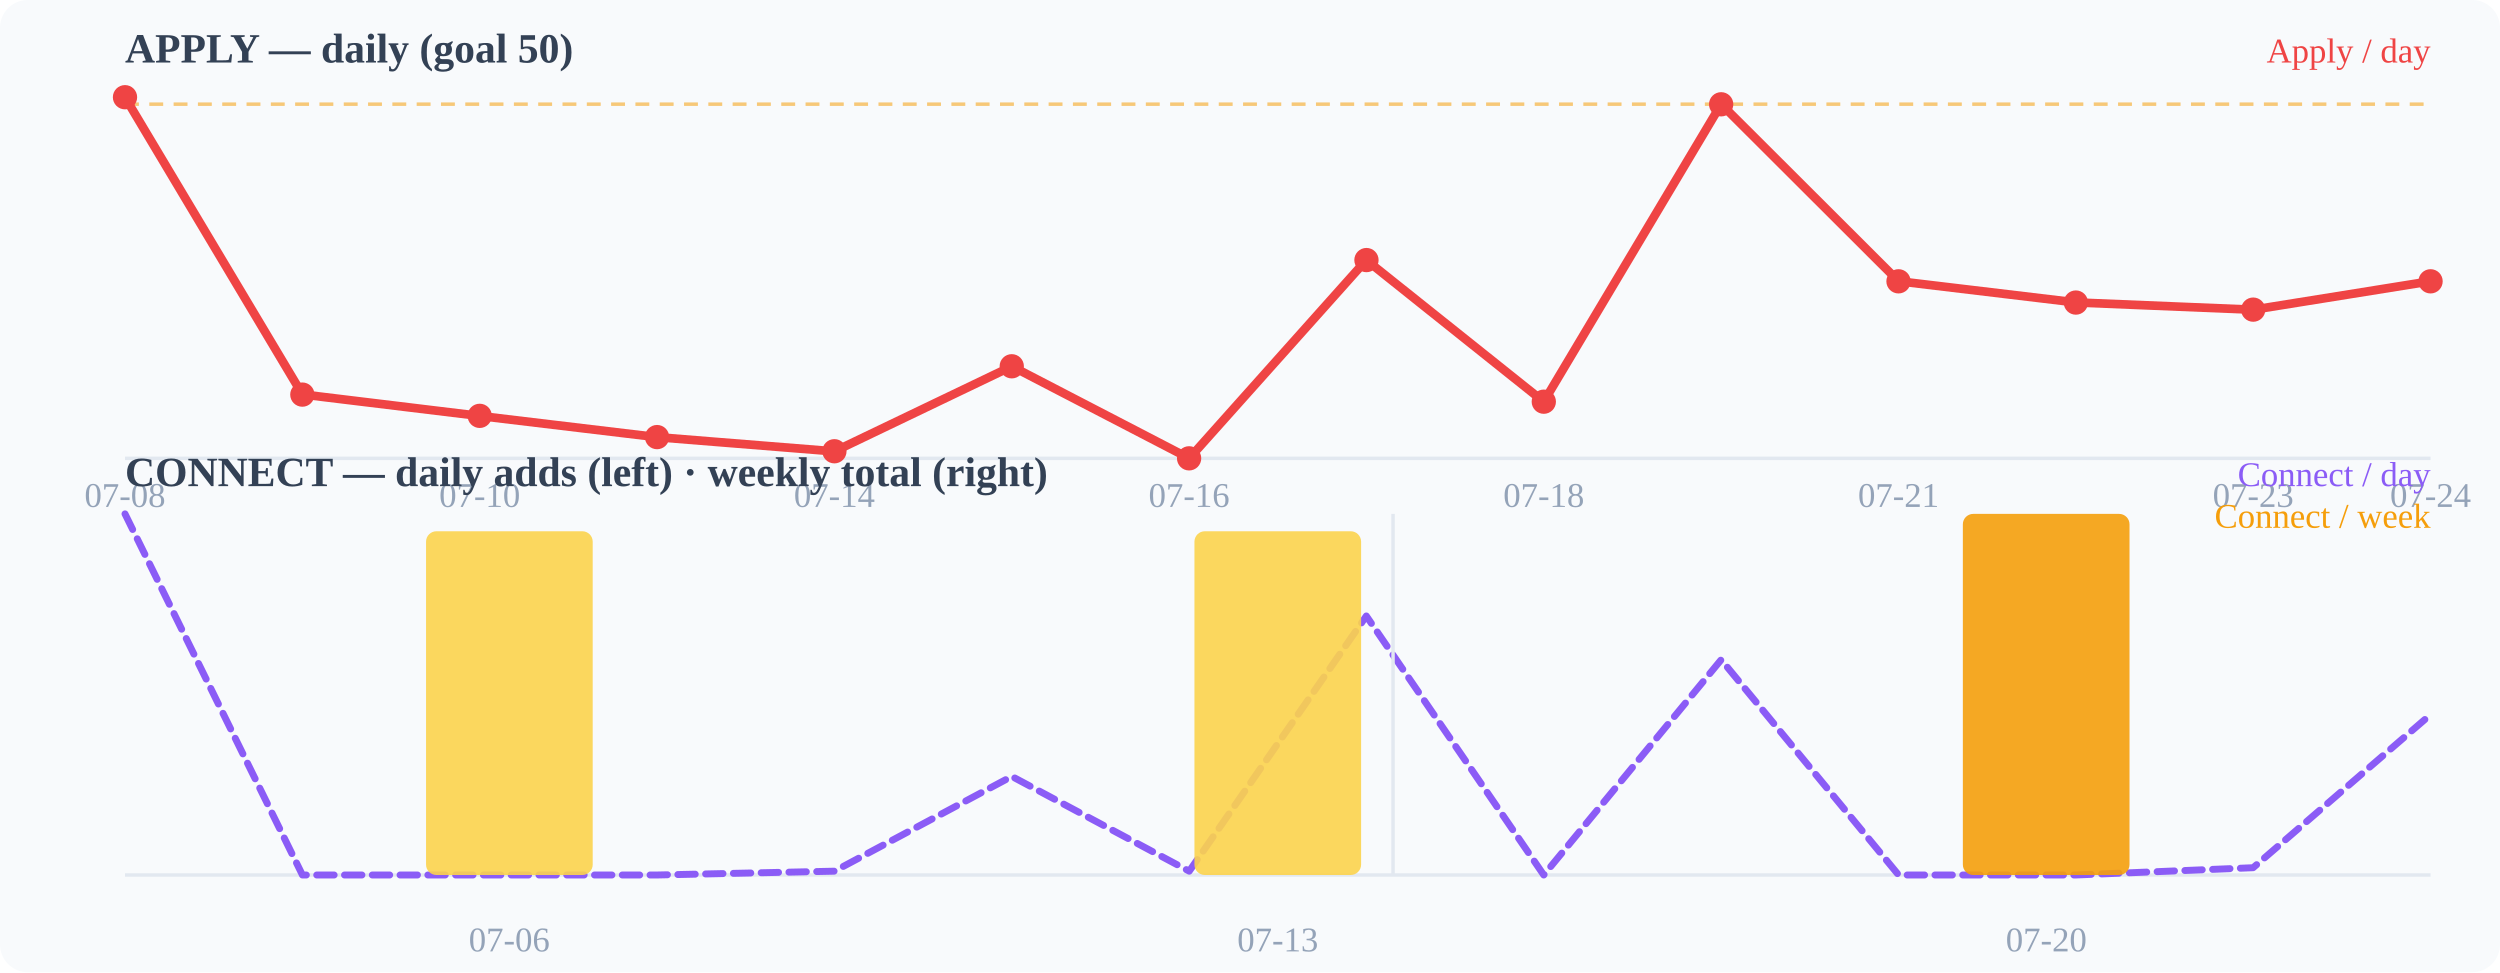
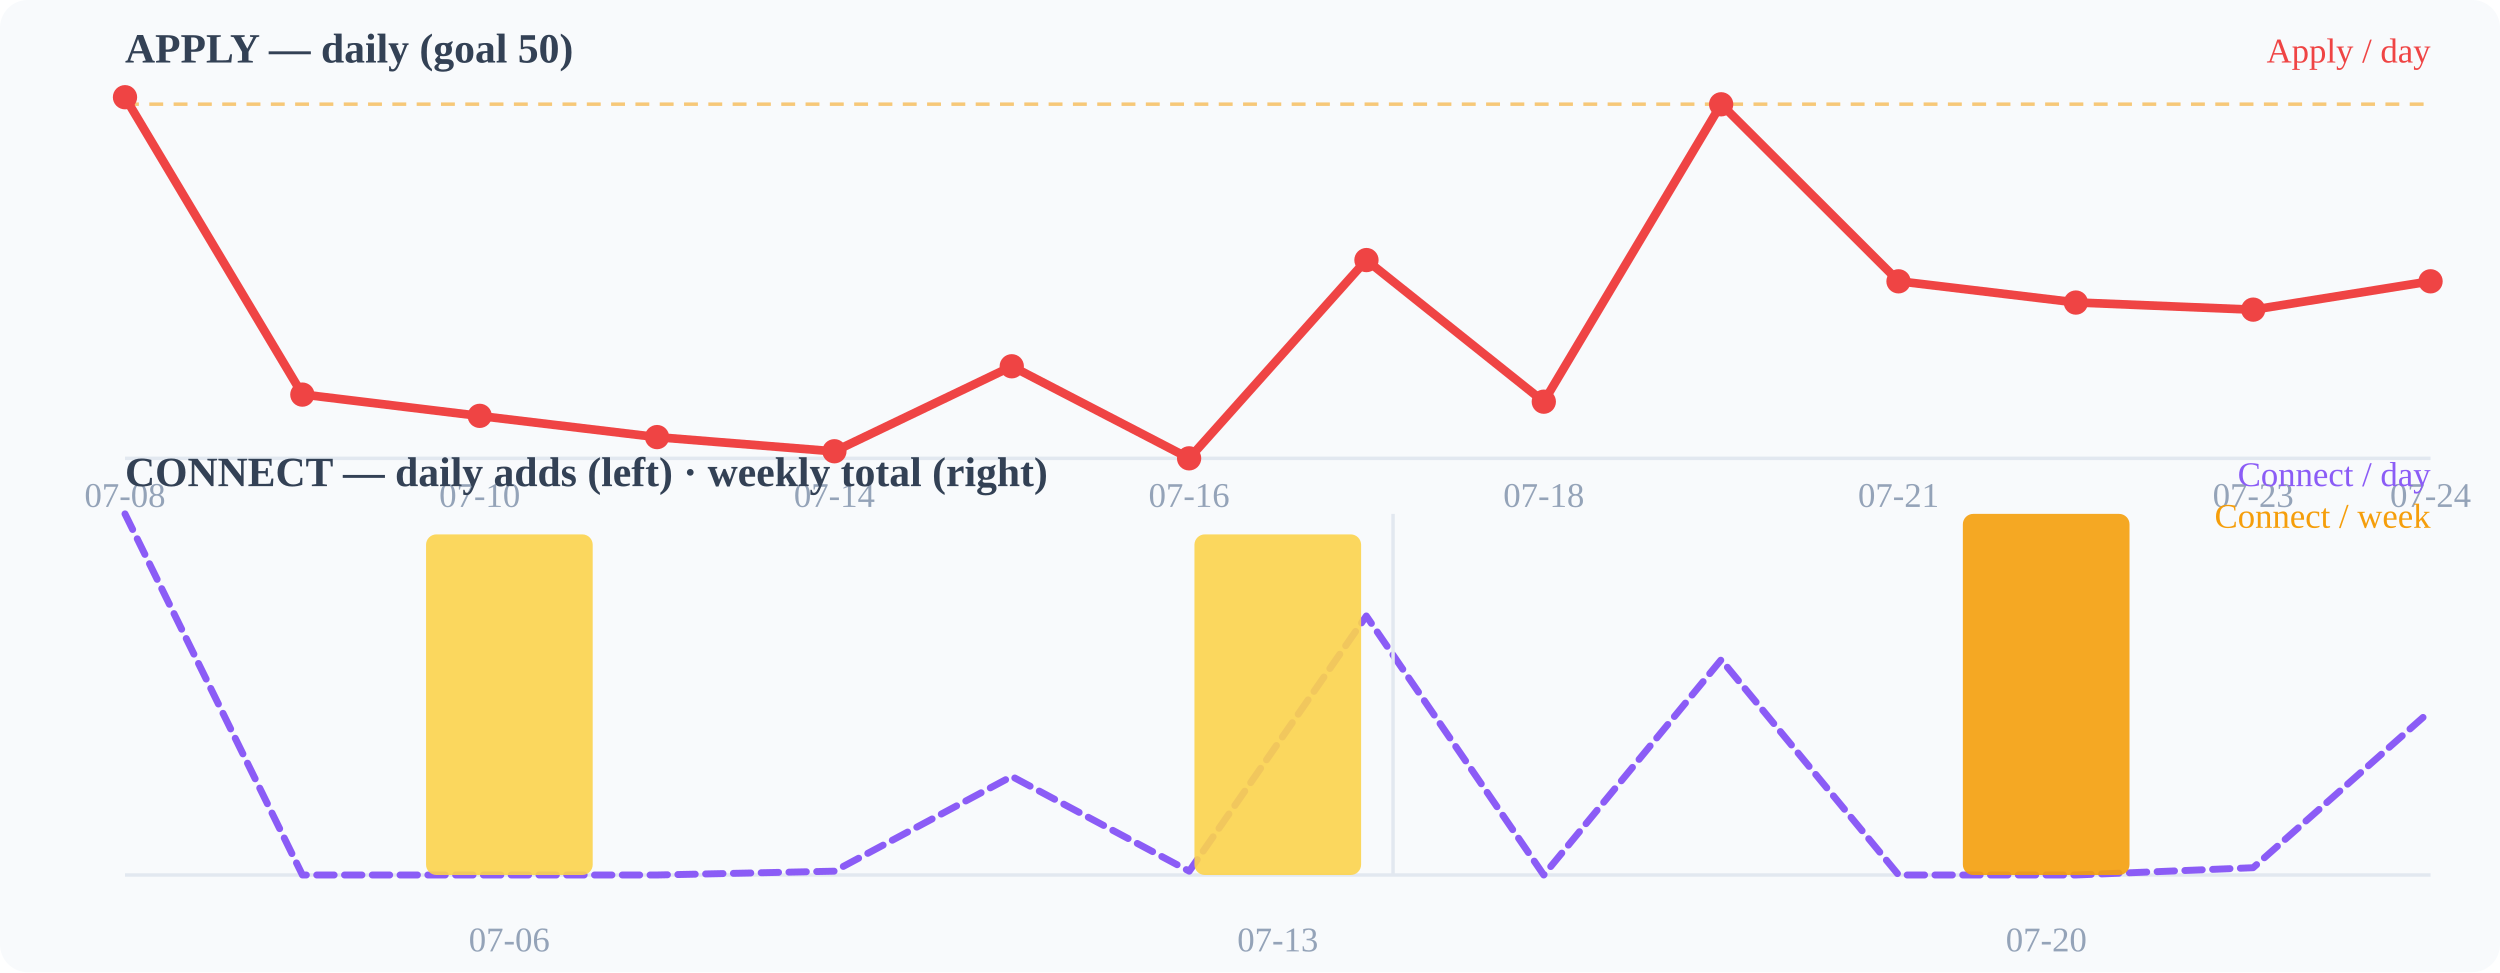
<svg xmlns="http://www.w3.org/2000/svg" width="720" height="280" viewBox="0 0 720 280">
  <rect width="720" height="280" fill="#f8fafc" rx="8" />
  <text x="36" y="18" font-size="12" font-weight="600" fill="#334155">APPLY — daily (goal 50)</text>
  <line x1="36" y1="132" x2="700" y2="132" stroke="#e2e8f0" stroke-width="1" />
  <line x1="36" y1="30.0" x2="700" y2="30.0" stroke="#f59e0b" stroke-width="1" stroke-dasharray="4 3" opacity="0.55" />
  <polyline points="36.0,28.0 87.1,113.6 138.2,119.8 189.2,125.9 240.3,130.0 291.4,105.5 342.5,132.0 393.5,74.9 444.6,115.7 495.7,30.0 546.8,81.0 597.8,87.1 648.9,89.2 700.0,81.0" fill="none" stroke="#ef4444" stroke-width="2.5" stroke-linecap="round" stroke-linejoin="round" />
  <circle cx="36" cy="28" r="3.5" fill="#ef4444" />
  <circle cx="87.077" cy="113.647" r="3.5" fill="#ef4444" />
  <circle cx="138.154" cy="119.765" r="3.5" fill="#ef4444" />
  <circle cx="189.231" cy="125.882" r="3.5" fill="#ef4444" />
  <circle cx="240.308" cy="129.961" r="3.5" fill="#ef4444" />
  <circle cx="291.385" cy="105.49" r="3.5" fill="#ef4444" />
  <circle cx="342.462" cy="132" r="3.5" fill="#ef4444" />
  <circle cx="393.538" cy="74.902" r="3.5" fill="#ef4444" />
  <circle cx="444.615" cy="115.686" r="3.5" fill="#ef4444" />
  <circle cx="495.692" cy="30.039" r="3.5" fill="#ef4444" />
  <circle cx="546.769" cy="81.02" r="3.5" fill="#ef4444" />
  <circle cx="597.846" cy="87.137" r="3.5" fill="#ef4444" />
  <circle cx="648.923" cy="89.176" r="3.5" fill="#ef4444" />
  <circle cx="700" cy="81.02" r="3.5" fill="#ef4444" />
  <text x="36" y="146" font-size="10" fill="#94a3b8" text-anchor="middle">07-08</text>
  <text x="138.154" y="146" font-size="10" fill="#94a3b8" text-anchor="middle">07-10</text>
  <text x="240.308" y="146" font-size="10" fill="#94a3b8" text-anchor="middle">07-14</text>
  <text x="342.462" y="146" font-size="10" fill="#94a3b8" text-anchor="middle">07-16</text>
  <text x="444.615" y="146" font-size="10" fill="#94a3b8" text-anchor="middle">07-18</text>
  <text x="546.769" y="146" font-size="10" fill="#94a3b8" text-anchor="middle">07-21</text>
  <text x="648.923" y="146" font-size="10" fill="#94a3b8" text-anchor="middle">07-23</text>
  <text x="700" y="146" font-size="10" fill="#94a3b8" text-anchor="middle">07-24</text>
  <text x="36" y="140" font-size="12" font-weight="600" fill="#334155">CONNECT — daily adds (left) · weekly total (right)</text>
  <line x1="36" y1="252" x2="700" y2="252" stroke="#e2e8f0" stroke-width="1" />
-   <polyline points="36.0,148.0 87.1,252.0 138.2,252.0 189.2,252.0 240.3,250.9 291.4,223.6 342.5,250.9 393.5,177.4 444.6,252.0 495.7,190.0 546.8,252.0 597.8,252.0 648.9,249.9 700.0,205.8" fill="none" stroke="#8b5cf6" stroke-width="2" stroke-linecap="round" stroke-linejoin="round" stroke-dasharray="5 3" />
-   <rect x="122.7" y="153.0" width="48" height="99.0" rx="3" fill="#fcd34d" opacity="0.9" />
-   <rect x="344.0" y="153.0" width="48" height="99.0" rx="3" fill="#fcd34d" opacity="0.9" />
+   <polyline points="36.0,148.0 87.1,252.0 138.2,252.0 189.2,252.0 240.3,250.9 291.4,223.6 342.5,250.9 393.5,177.4 444.6,252.0 495.7,190.0 546.8,252.0 597.8,252.0 648.9,249.9 700.0,204.7" fill="none" stroke="#8b5cf6" stroke-width="2" stroke-linecap="round" stroke-linejoin="round" stroke-dasharray="5 3" />
+   <rect x="122.7" y="153.9" width="48" height="98.1" rx="3" fill="#fcd34d" opacity="0.9" />
+   <rect x="344.0" y="153.9" width="48" height="98.1" rx="3" fill="#fcd34d" opacity="0.9" />
  <rect x="565.3" y="148.0" width="48" height="104.0" rx="3" fill="#f59e0b" opacity="0.9" />
  <line x1="401.2" y1="148" x2="401.2" y2="252" stroke="#e2e8f0" stroke-width="1" />
  <text x="146.667" y="274" font-size="10" fill="#94a3b8" text-anchor="middle">07-06</text>
  <text x="368" y="274" font-size="10" fill="#94a3b8" text-anchor="middle">07-13</text>
  <text x="589.333" y="274" font-size="10" fill="#94a3b8" text-anchor="middle">07-20</text>
  <text x="700" y="18" font-size="10" fill="#ef4444" text-anchor="end">Apply / day</text>
  <text x="700" y="140" font-size="10" fill="#8b5cf6" text-anchor="end">Connect / day</text>
  <text x="700" y="152" font-size="10" fill="#f59e0b" text-anchor="end">Connect / week</text>
</svg>
